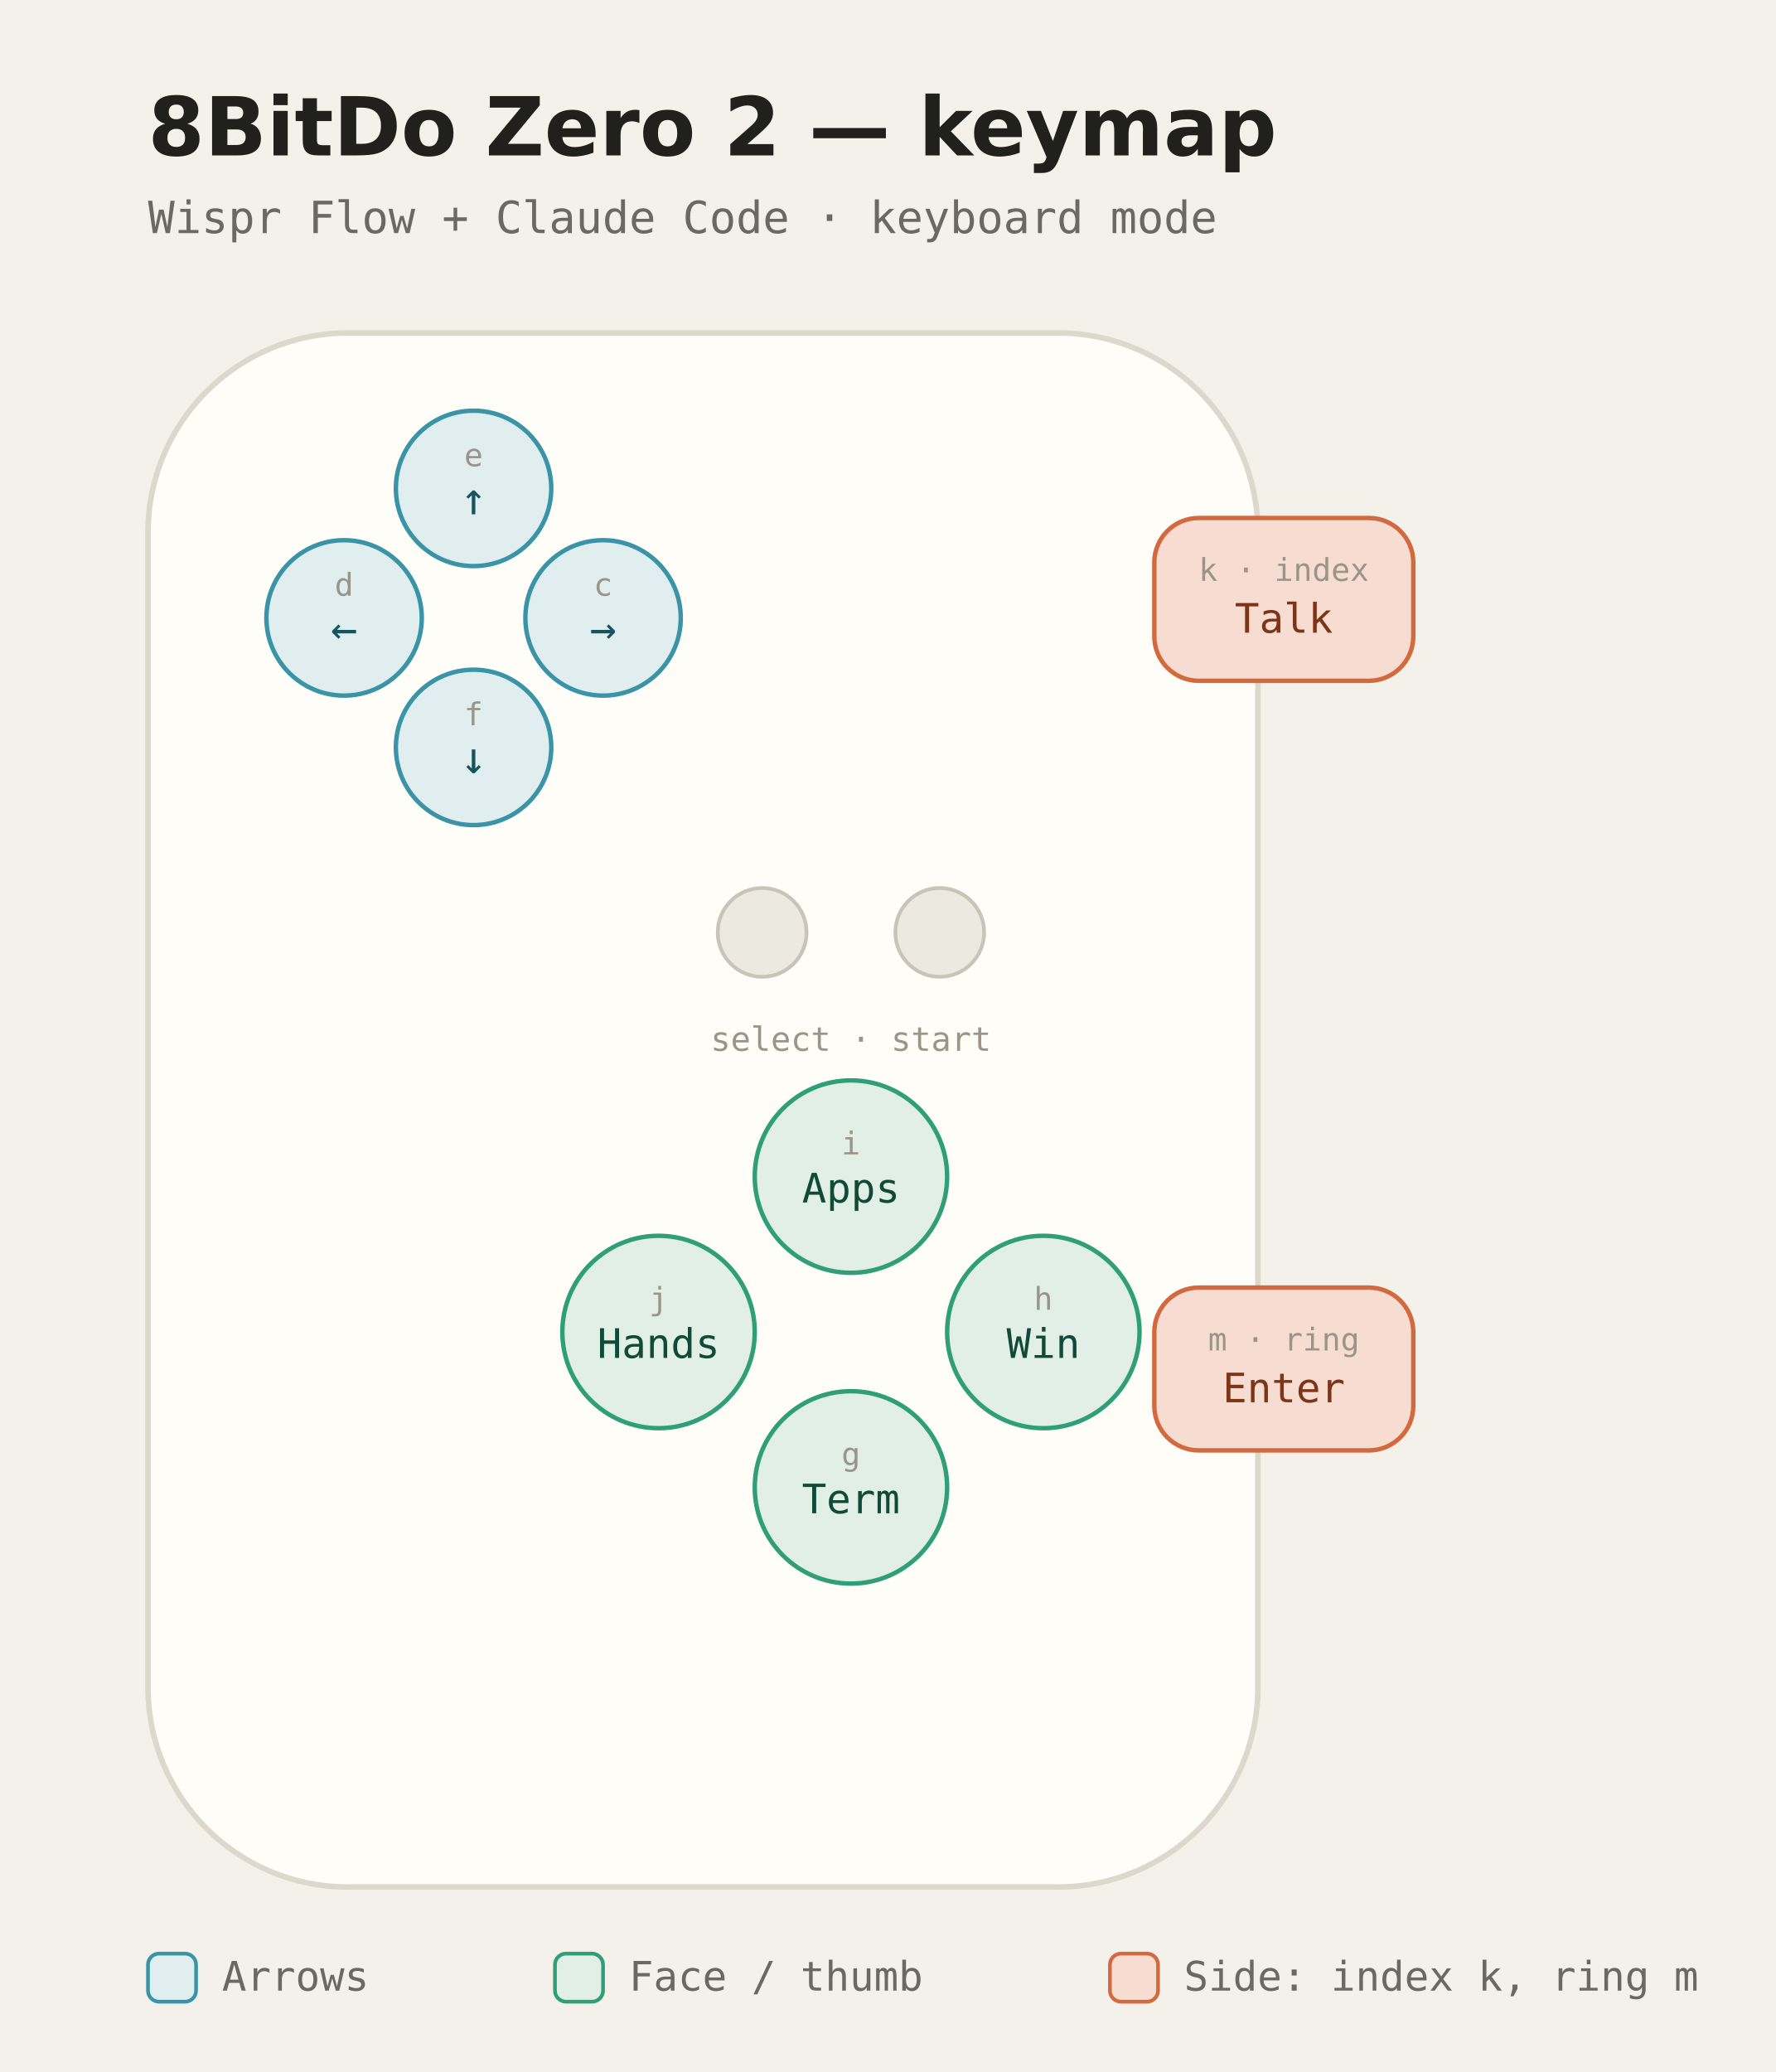
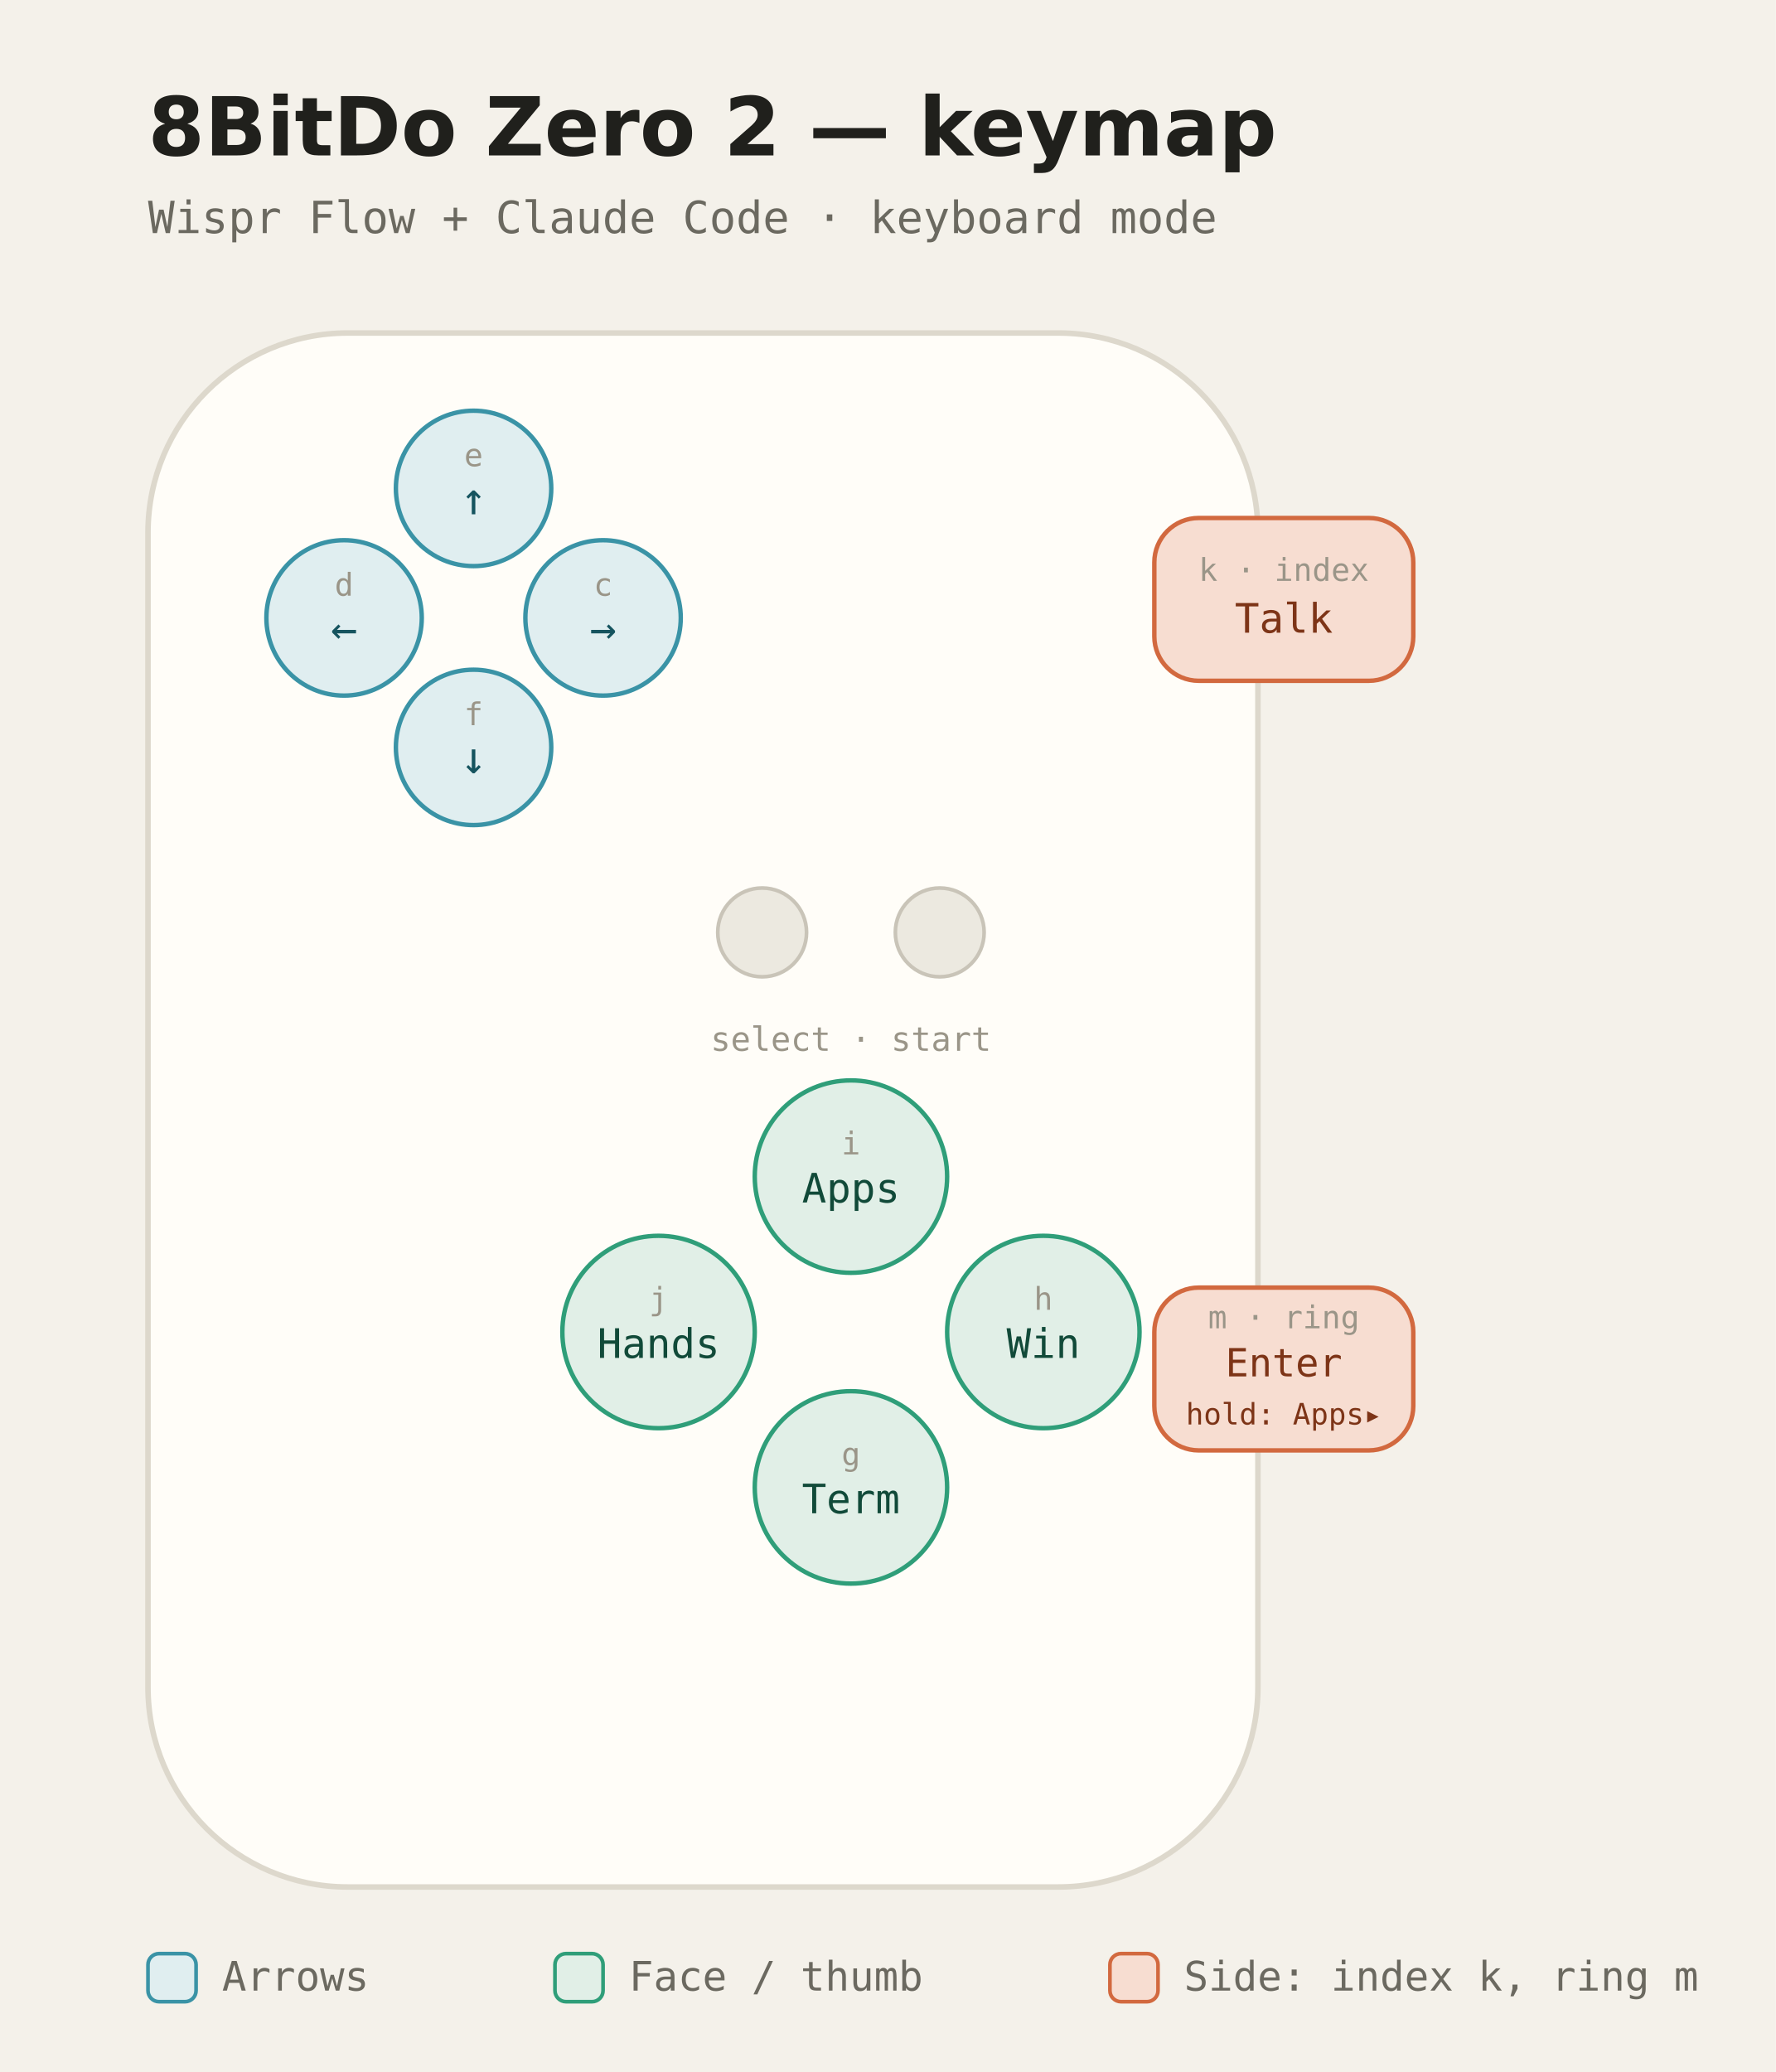
- <svg xmlns="http://www.w3.org/2000/svg" viewBox="0 0 480 560" width="480" height="560" font-family="'DejaVu Sans', Helvetica, Arial, sans-serif">
+ <svg xmlns="http://www.w3.org/2000/svg" viewBox="0 0 480 560" width="480" height="560" font-family="Verdana, 'DejaVu Sans', Helvetica, Arial, sans-serif">
  <rect x="0" y="0" width="480" height="560" fill="#f4f1ea" />
  <text x="40" y="42" font-size="22" font-weight="bold" fill="#20201c">8BitDo Zero 2 — keymap</text>
-   <text x="40" y="63" font-size="12" fill="#6b6960" font-family="'DejaVu Sans Mono', monospace">Wispr Flow + Claude Code · keyboard mode</text>
+   <text x="40" y="63" font-size="12" fill="#6b6960" font-family="Menlo, 'DejaVu Sans Mono', monospace">Wispr Flow + Claude Code · keyboard mode</text>
  <rect x="40" y="90" width="300" height="420" rx="54" fill="#fffdf8" stroke="#ddd8cc" stroke-width="1.5" />
  <circle cx="128" cy="132" r="21" fill="#e0eef0" stroke="#3a93a6" stroke-width="1.2" />
  <circle cx="128" cy="202" r="21" fill="#e0eef0" stroke="#3a93a6" stroke-width="1.2" />
  <circle cx="93" cy="167" r="21" fill="#e0eef0" stroke="#3a93a6" stroke-width="1.2" />
  <circle cx="163" cy="167" r="21" fill="#e0eef0" stroke="#3a93a6" stroke-width="1.2" />
  <circle cx="206" cy="252" r="12" fill="#ece9e0" stroke="#c9c4b8" stroke-width="1" />
  <circle cx="254" cy="252" r="12" fill="#ece9e0" stroke="#c9c4b8" stroke-width="1" />
-   <text x="230" y="284" text-anchor="middle" font-size="9" fill="#9a9588" font-family="'DejaVu Sans Mono', monospace">select · start</text>
+   <text x="230" y="284" text-anchor="middle" font-size="9" fill="#9a9588" font-family="Menlo, 'DejaVu Sans Mono', monospace">select · start</text>
  <circle cx="230" cy="318" r="26" fill="#e1efe7" stroke="#2f9e79" stroke-width="1.2" />
  <circle cx="178" cy="360" r="26" fill="#e1efe7" stroke="#2f9e79" stroke-width="1.2" />
  <circle cx="282" cy="360" r="26" fill="#e1efe7" stroke="#2f9e79" stroke-width="1.2" />
  <circle cx="230" cy="402" r="26" fill="#e1efe7" stroke="#2f9e79" stroke-width="1.2" />
  <rect x="312" y="140" width="70" height="44" rx="12" fill="#f7ddd1" stroke="#d2693f" stroke-width="1.2" />
  <rect x="312" y="348" width="70" height="44" rx="12" fill="#f7ddd1" stroke="#d2693f" stroke-width="1.2" />
-   <g text-anchor="middle" font-family="'DejaVu Sans Mono', monospace">
+   <g text-anchor="middle" font-family="Menlo, 'DejaVu Sans Mono', monospace">
    <text x="128" y="126" font-size="8.5" fill="#9a9588">e</text>
    <text x="128" y="139" font-size="12" fill="#16545f">↑</text>
    <text x="128" y="196" font-size="8.5" fill="#9a9588">f</text>
    <text x="128" y="209" font-size="12" fill="#16545f">↓</text>
    <text x="93" y="161" font-size="8.5" fill="#9a9588">d</text>
    <text x="93" y="174" font-size="12" fill="#16545f">←</text>
    <text x="163" y="161" font-size="8.5" fill="#9a9588">c</text>
    <text x="163" y="174" font-size="12" fill="#16545f">→</text>
    <text x="230" y="312" font-size="8.5" fill="#9a9588">i</text>
    <text x="230" y="325" font-size="11" fill="#114a39">Apps</text>
    <text x="178" y="354" font-size="8.5" fill="#9a9588">j</text>
    <text x="178" y="367" font-size="11" fill="#114a39">Hands</text>
    <text x="282" y="354" font-size="8.5" fill="#9a9588">h</text>
    <text x="282" y="367" font-size="11" fill="#114a39">Win</text>
    <text x="230" y="396" font-size="8.5" fill="#9a9588">g</text>
    <text x="230" y="409" font-size="11" fill="#114a39">Term</text>
    <text x="347" y="157" font-size="8.5" fill="#9a9588">k · index</text>
    <text x="347" y="171" font-size="11" fill="#7d3417">Talk</text>
-     <text x="347" y="365" font-size="8.5" fill="#9a9588">m · ring</text>
-     <text x="347" y="379" font-size="11" fill="#7d3417">Enter</text>
+     <text x="347" y="359" font-size="8.5" fill="#9a9588">m · ring</text>
+     <text x="347" y="372" font-size="10.5" fill="#7d3417">Enter</text>
+     <text x="347" y="385" font-size="8" fill="#7d3417">hold: Apps▸</text>
  </g>
-   <g font-family="'DejaVu Sans Mono', monospace" font-size="11" fill="#6b6960">
+   <g font-family="Menlo, 'DejaVu Sans Mono', monospace" font-size="11" fill="#6b6960">
    <rect x="40" y="528" width="13" height="13" rx="3" fill="#e0eef0" stroke="#3a93a6" />
    <text x="60" y="538">Arrows</text>
    <rect x="150" y="528" width="13" height="13" rx="3" fill="#e1efe7" stroke="#2f9e79" />
    <text x="170" y="538">Face / thumb</text>
    <rect x="300" y="528" width="13" height="13" rx="3" fill="#f7ddd1" stroke="#d2693f" />
    <text x="320" y="538">Side: index k, ring m</text>
  </g>
</svg>
